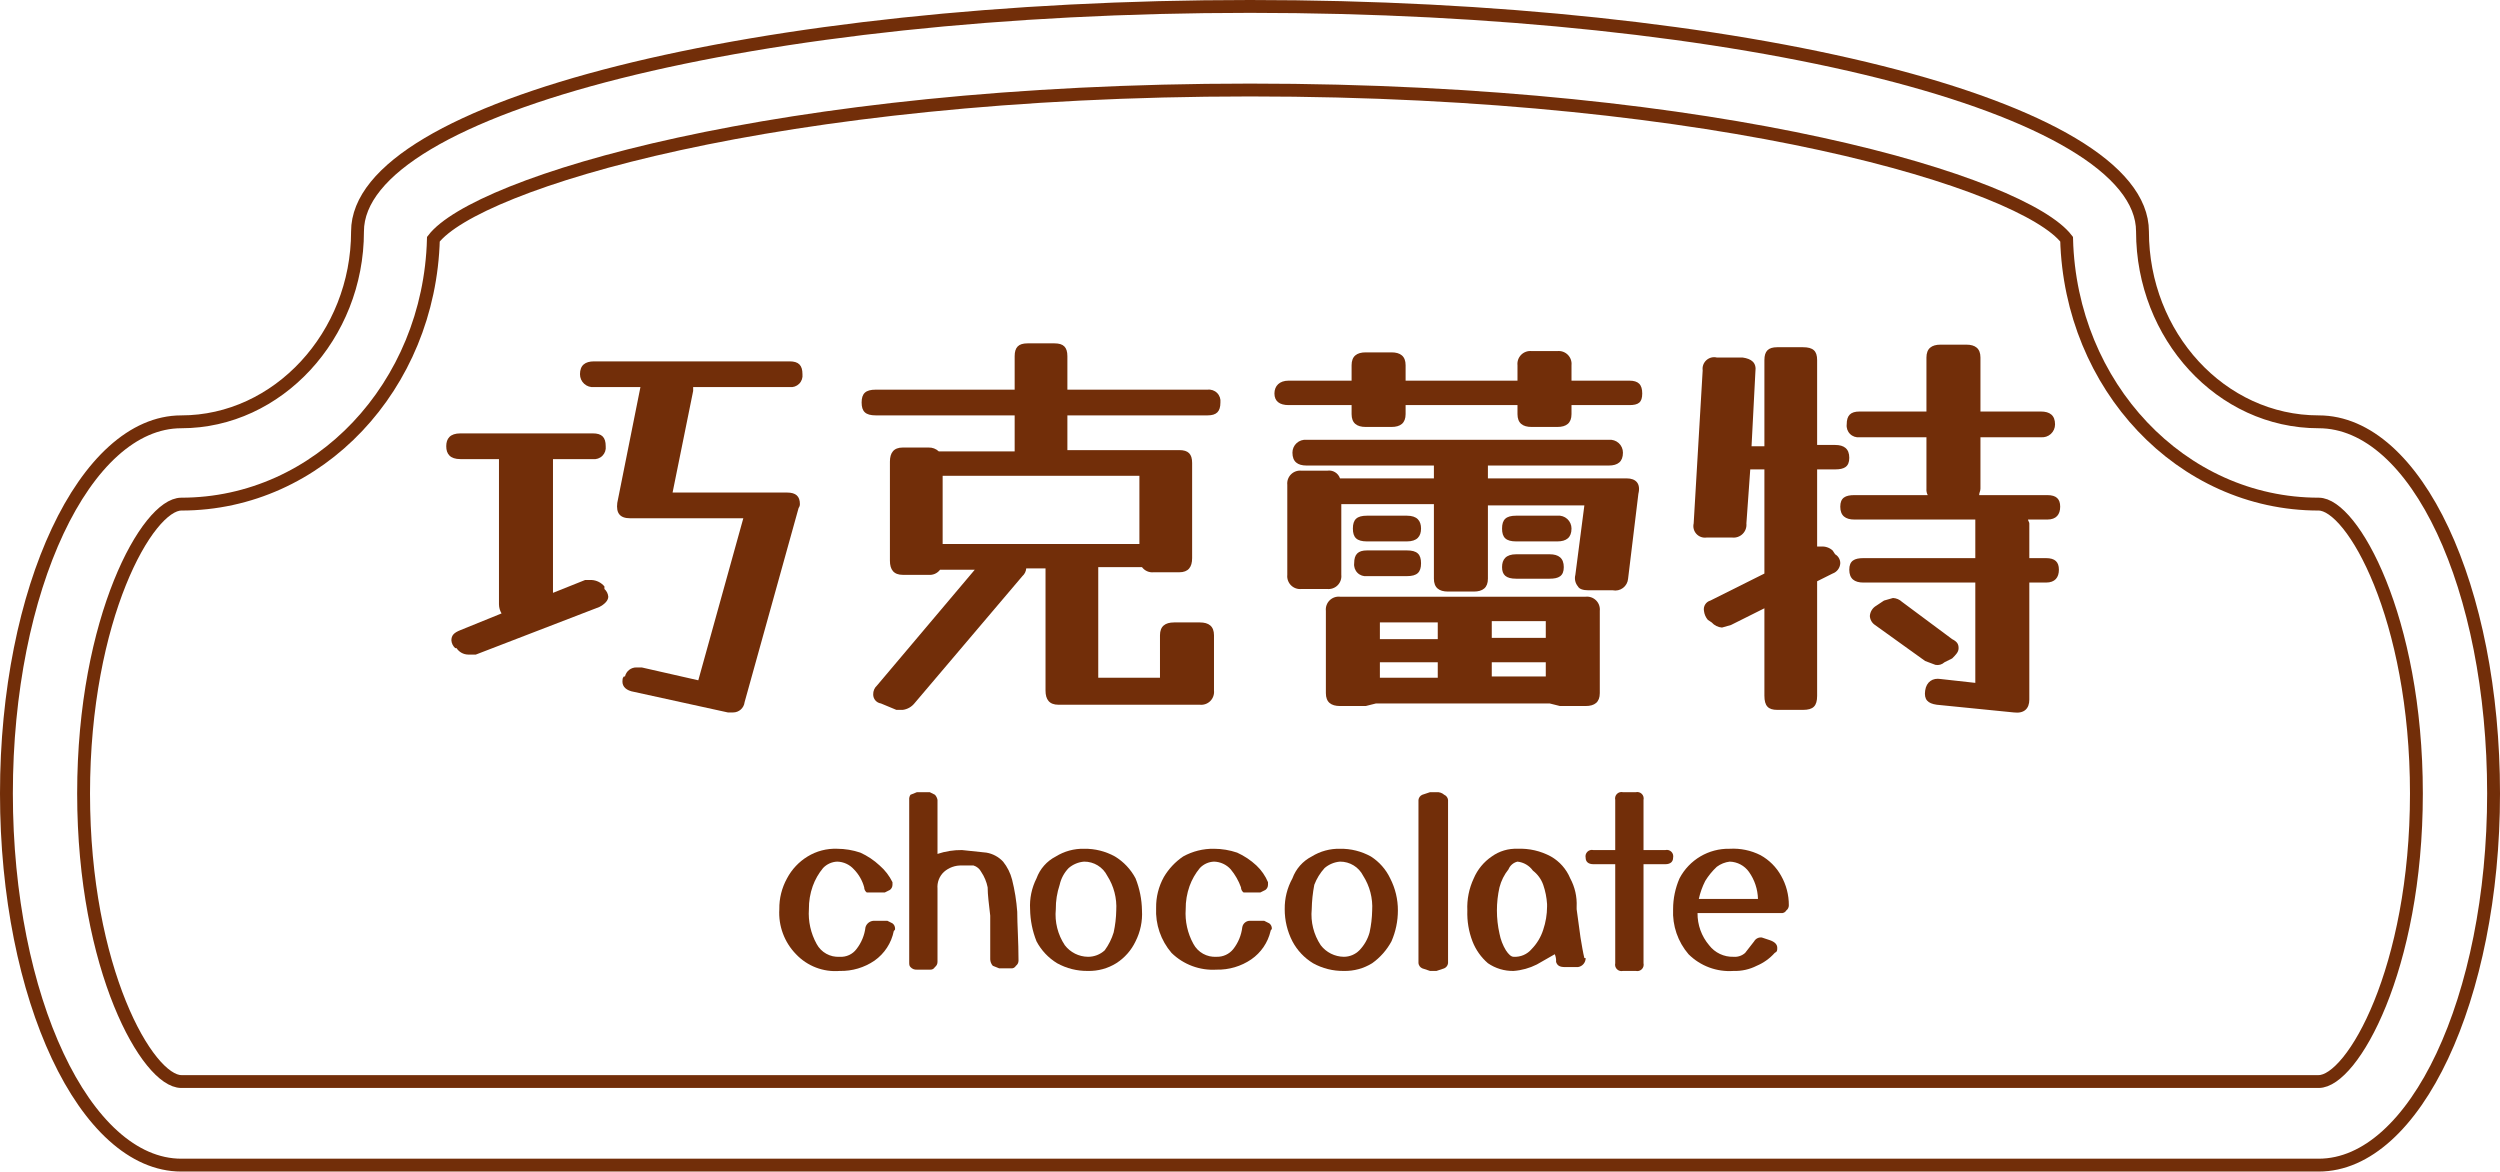
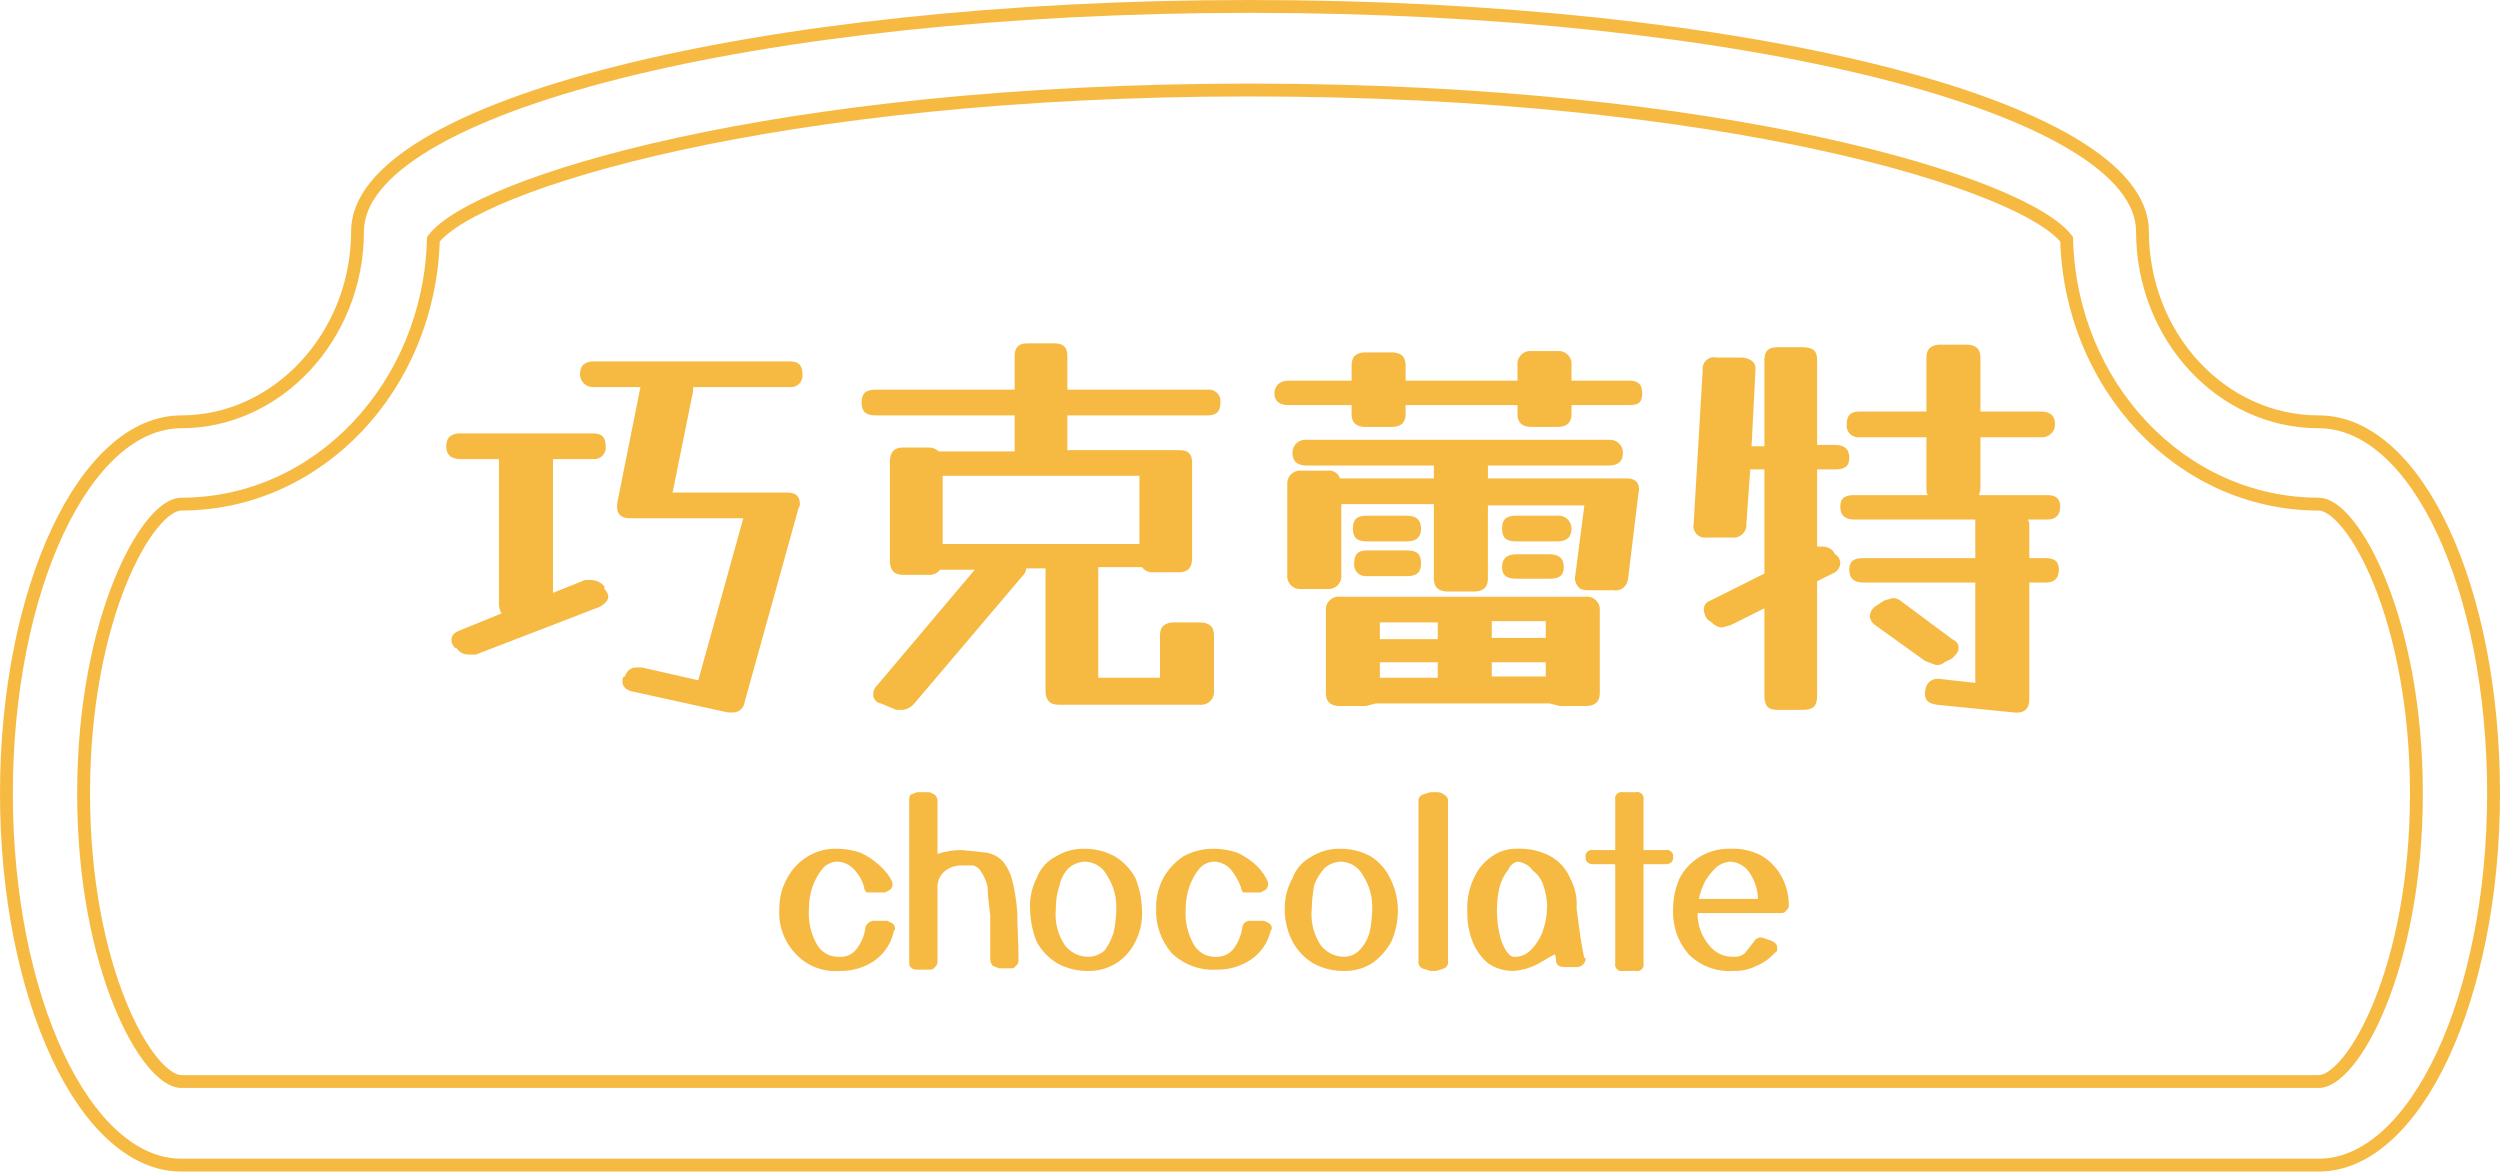
<svg xmlns="http://www.w3.org/2000/svg" viewBox="0 0 194.4 91.1">
  <defs>
-     <style>.cls-1{fill:#722e09;}.cls-2{fill:none;stroke:#722e09;stroke-miterlimit:10;}</style>
+     <style>.cls-1{fill:#f6ba42;}.cls-2{fill:none;stroke:#f6ba42;stroke-miterlimit:10;}</style>
  </defs>
  <g id="字型">
    <path class="cls-1" d="M45.5,45.1H46a1.4,1.4,0,0,1,1,.5v.2a.9.9,0,0,1,.3.6c0,.3-.3.6-.7.8L37,50.9h-.6a1.1,1.1,0,0,1-.9-.5h-.1a.9.9,0,0,1-.3-.6c0-.4.2-.6.7-.8L39,47.7a1.4,1.4,0,0,1-.2-.7V35.7h-3c-.8,0-1.1-.4-1.1-1s.3-1,1.1-1H46.1c.7,0,1,.3,1,1a.9.9,0,0,1-1,1H43V46.1Zm3.8,8.7c-.6-.1-.9-.4-.9-.8s.1-.3.1-.4h.1a.9.9,0,0,1,.9-.7h.4l4.4,1,3.5-12.6H49c-.8,0-1.1-.4-1-1.2l1.8-9H46.2a1,1,0,0,1-1.1-1c0-.7.4-1,1.1-1H61.4c.7,0,1,.3,1,1a.9.9,0,0,1-1,1H53.9v.3l-1.6,7.9h8.9c.7,0,1,.3,1,.9a.5.5,0,0,1-.1.3L57.9,54.6a.9.9,0,0,1-.9.8h-.4Z" />
    <path class="cls-1" d="M71.1,54.7a1.4,1.4,0,0,1-.9.5h-.5l-1.2-.5a.7.7,0,0,1-.6-.7.9.9,0,0,1,.3-.7l7.6-9H73.1a1,1,0,0,1-.9.4h-2c-.7,0-1-.4-1-1.1V35.9c0-.7.3-1.1,1-1.1h2a1.1,1.1,0,0,1,.8.3h5.9V32.3H68.1c-.8,0-1.1-.3-1.1-1s.3-1,1.1-1H78.9V27.7c0-.7.3-1,1-1H82c.7,0,1,.3,1,1v2.6H93.9a.9.9,0,0,1,1,1c0,.7-.3,1-1,1H83V35h8.7c.7,0,1,.3,1,1v7.4c0,.7-.3,1.1-1,1.1h-2a1,1,0,0,1-.9-.4H85.4v8.6h4.8V49.4c0-.7.4-1,1.1-1h2c.7,0,1.1.3,1.1,1v4.3a1,1,0,0,1-1.1,1.1h-11c-.7,0-1-.4-1-1.1V44.2H79.8a.9.9,0,0,1-.3.6ZM88.6,37H73.3v5.3H88.6Z" />
    <path class="cls-1" d="M109.3,32.2c0,.7-.4,1-1.1,1h-2c-.7,0-1.1-.3-1.1-1v-.7h-4.9c-.7,0-1.1-.3-1.1-.9s.4-1,1.1-1h4.9V28.4c0-.7.4-1,1.1-1h2c.7,0,1.1.3,1.1,1v1.2H118V28.4a1,1,0,0,1,1.1-1.1h2a1,1,0,0,1,1.1,1.1v1.2h4.5c.7,0,1,.3,1,1s-.3.9-1,.9h-4.5v.7c0,.7-.4,1-1.1,1h-2c-.7,0-1.1-.3-1.1-1v-.7h-8.7Zm-5,12.5a1,1,0,0,1-1.1,1.1h-2a1,1,0,0,1-1.1-1.1v-7a1,1,0,0,1,1.1-1.1h2a.9.9,0,0,1,1,.6h7.3v-1h-9.9c-.7,0-1.1-.3-1.1-1a1,1,0,0,1,1.1-1h23.5a1,1,0,0,1,1.1,1c0,.7-.4,1-1.1,1h-9.4v1h10.8c.7,0,1.1.4.9,1.2l-.8,6.6a1,1,0,0,1-1.2.9h-1.9c-.4,0-.7-.1-.8-.3a1,1,0,0,1-.2-.9l.7-5.4h-7.5v5.7c0,.7-.4,1-1.1,1h-2c-.7,0-1.1-.3-1.1-1V39.2h-7.2Zm20.1,9.2c0,.7-.4,1-1.1,1h-2l-.8-.2H107l-.8.2h-2c-.7,0-1.1-.3-1.1-1V47.5a1,1,0,0,1,1.1-1.1h19.1a1,1,0,0,1,1.1,1.1Zm-15-13.8c.8,0,1.1.4,1.1,1s-.3,1-1.1,1h-3.1c-.8,0-1.1-.3-1.1-1s.3-1,1.1-1Zm0,2.7c.8,0,1.1.3,1.1,1s-.3,1-1.1,1h-3.1a.9.9,0,0,1-1-1c0-.7.3-1,1-1Zm2.4,5.6h-4.5v1.3h4.5Zm0,4.2V51.5h-4.5v1.2h4.5Zm4.2-4.2v1.2h4.2V48.3H116Zm0,4.2h4.2V51.5H116Zm5.1-12.5a1,1,0,0,1,1.1,1c0,.7-.4,1-1.1,1h-3.2c-.8,0-1.1-.3-1.1-1s.3-1,1.1-1Zm-.6,3c.7,0,1.1.3,1.1,1s-.4.9-1.1.9h-2.6c-.8,0-1.1-.3-1.1-.9s.3-1,1.1-1Z" />
    <path class="cls-1" d="M141.3,54.1c0,.8-.3,1.1-1.1,1.1h-2c-.7,0-1-.3-1-1.1V47.3l-2.6,1.3-.7.2a1.2,1.2,0,0,1-.8-.4l-.3-.2a1.3,1.3,0,0,1-.3-.7.7.7,0,0,1,.5-.8l4.2-2.1V36.5h-1.1l-.3,4.2a1,1,0,0,1-1.1,1.1h-2a.9.9,0,0,1-1-1.1l.7-11.9a.9.9,0,0,1,1.1-1h2c.7.1,1.1.4,1,1.1l-.3,5.8h1V28c0-.7.3-1,1-1h2c.8,0,1.1.3,1.1,1v6.6h1.4c.7,0,1.1.3,1.1,1s-.4.9-1.1.9h-1.4v6h.3a1.2,1.2,0,0,1,.9.3l.2.3a.8.8,0,0,1,.4.7.9.9,0,0,1-.6.8l-1.2.6Zm9.3.7c-.7-.1-1-.4-.9-1.1s.6-1,1.2-.9l2.7.3V45.3h-8.7c-.7,0-1.1-.3-1.1-1s.4-.9,1.1-.9h8.7v-3h-9.4c-.7,0-1.1-.3-1.1-1s.4-.9,1.1-.9h5.7a.9.9,0,0,1-.1-.5V34h-5.2a.9.9,0,0,1-1-1c0-.7.3-1,1-1h5.2V27.8c0-.7.4-1,1.1-1h2c.7,0,1.1.3,1.1,1V32h4.7c.7,0,1.1.3,1.1,1a1,1,0,0,1-1.1,1H154v4c0,.2-.1.3-.1.5h5.3c.7,0,1,.3,1,.9s-.3,1-1,1h-1.5c0,.1.1.2.1.3v2.7h1.3c.7,0,1,.3,1,.9s-.3,1-1,1h-1.3v9.1c0,.7-.4,1.1-1.2,1Zm1.2-5.1c.4.2.5.4.5.7s-.2.5-.5.8l-.6.3a.8.8,0,0,1-.7.2l-.8-.3-3.9-2.8a.9.9,0,0,1-.4-.7,1,1,0,0,1,.5-.8l.6-.4.7-.2a1.1,1.1,0,0,1,.7.3Z" />
    <path class="cls-1" d="M69.4,68.6v.2a.5.5,0,0,1-.2.4l-.4.2H67.4a.5.5,0,0,1-.2-.4,3.2,3.2,0,0,0-.8-1.4,1.8,1.8,0,0,0-1.3-.6,1.6,1.6,0,0,0-1.1.5,4.7,4.7,0,0,0-.8,1.4,5.2,5.2,0,0,0-.3,1.8,4.9,4.9,0,0,0,.6,2.7,1.9,1.9,0,0,0,1.8,1,1.5,1.5,0,0,0,1.3-.6,3.4,3.4,0,0,0,.7-1.7.7.7,0,0,1,.7-.5h1l.4.2a.5.5,0,0,1,.2.4c0,.1,0,.1-.1.2A3.7,3.7,0,0,1,68,74.7a4.6,4.6,0,0,1-2.7.8,4.2,4.2,0,0,1-3.4-1.3,4.6,4.6,0,0,1-1.3-3.5,4.8,4.8,0,0,1,.6-2.4,4.4,4.4,0,0,1,1.6-1.7,4.1,4.1,0,0,1,2.3-.6,5.7,5.7,0,0,1,1.8.3,5.6,5.6,0,0,1,1.5,1A4.1,4.1,0,0,1,69.4,68.6Z" />
    <path class="cls-1" d="M79.2,74.7a.5.5,0,0,1-.2.4.4.4,0,0,1-.4.2h-.9l-.5-.2a.8.8,0,0,1-.2-.5V71.2c-.1-.9-.2-1.6-.2-2.2a3.3,3.3,0,0,0-.5-1.2,1,1,0,0,0-.6-.5h-.9a2,2,0,0,0-1.4.5,1.6,1.6,0,0,0-.5,1.3v5.7a.5.5,0,0,1-.2.4.4.4,0,0,1-.4.2h-1a.6.6,0,0,1-.5-.2c-.1-.1-.1-.2-.1-.4V62.2a.6.6,0,0,1,.1-.4l.5-.2h1l.4.2a.8.8,0,0,1,.2.4v4.2a5.8,5.8,0,0,1,1.9-.3l1.9.2A2.3,2.3,0,0,1,78,67a3.7,3.7,0,0,1,.7,1.4,14.5,14.5,0,0,1,.4,2.5C79.1,71.9,79.2,73.2,79.2,74.7Z" />
    <path class="cls-1" d="M84.3,66a4.8,4.8,0,0,1,2.4.6,4.4,4.4,0,0,1,1.6,1.7,7,7,0,0,1,.5,2.5,4.7,4.7,0,0,1-.5,2.4,4.1,4.1,0,0,1-1.5,1.7,4,4,0,0,1-2.2.6,4.8,4.8,0,0,1-2.4-.6,4.4,4.4,0,0,1-1.6-1.7,7,7,0,0,1-.5-2.5,4.7,4.7,0,0,1,.5-2.4,3.1,3.1,0,0,1,1.5-1.7A4,4,0,0,1,84.3,66Zm0,1a2.1,2.1,0,0,0-1.2.5,2.7,2.7,0,0,0-.7,1.3,5.8,5.8,0,0,0-.3,1.9,4.3,4.3,0,0,0,.7,2.8,2.3,2.3,0,0,0,1.8.9,1.9,1.9,0,0,0,1.3-.5,4.6,4.6,0,0,0,.7-1.4,8.8,8.8,0,0,0,.2-1.7,4.5,4.5,0,0,0-.7-2.7A2,2,0,0,0,84.3,67Z" />
    <path class="cls-1" d="M98.6,68.6v.2a.5.5,0,0,1-.2.4l-.4.2H96.7a.5.5,0,0,1-.2-.4,4.7,4.7,0,0,0-.8-1.4,1.8,1.8,0,0,0-1.3-.6,1.6,1.6,0,0,0-1.1.5,4.7,4.7,0,0,0-.8,1.4,5.2,5.2,0,0,0-.3,1.8,4.9,4.9,0,0,0,.6,2.7,1.9,1.9,0,0,0,1.8,1,1.6,1.6,0,0,0,1.3-.6,3.4,3.4,0,0,0,.7-1.7.6.6,0,0,1,.6-.5h1.1l.4.2a.5.5,0,0,1,.2.4c0,.1-.1.1-.1.2a3.7,3.7,0,0,1-1.5,2.2,4.6,4.6,0,0,1-2.7.8,4.6,4.6,0,0,1-3.5-1.3,5,5,0,0,1-1.2-3.5,4.8,4.8,0,0,1,.6-2.4A5,5,0,0,1,92,66.6a4.8,4.8,0,0,1,2.4-.6,5.7,5.7,0,0,1,1.8.3,5.6,5.6,0,0,1,1.5,1A3.8,3.8,0,0,1,98.6,68.6Z" />
    <path class="cls-1" d="M104.2,66a4.8,4.8,0,0,1,2.4.6,4.1,4.1,0,0,1,1.5,1.7,5.4,5.4,0,0,1,.6,2.5,6,6,0,0,1-.5,2.4,5,5,0,0,1-1.5,1.7,4,4,0,0,1-2.2.6,4.8,4.8,0,0,1-2.4-.6,4.4,4.4,0,0,1-1.6-1.7,5.4,5.4,0,0,1-.6-2.5,4.8,4.8,0,0,1,.6-2.4,3.1,3.1,0,0,1,1.5-1.7A4,4,0,0,1,104.2,66Zm0,1a2.1,2.1,0,0,0-1.2.5,4.1,4.1,0,0,0-.8,1.3,11.1,11.1,0,0,0-.2,1.9,4.3,4.3,0,0,0,.7,2.8,2.3,2.3,0,0,0,1.8.9,1.7,1.7,0,0,0,1.2-.5,3.2,3.2,0,0,0,.8-1.4,8.8,8.8,0,0,0,.2-1.7,4.5,4.5,0,0,0-.7-2.7A2,2,0,0,0,104.2,67Z" />
    <path class="cls-1" d="M110.3,62.2a.5.5,0,0,1,.3-.4l.6-.2h.5a.8.8,0,0,1,.6.2.5.5,0,0,1,.3.4V74.9a.5.5,0,0,1-.3.4l-.6.2h-.5l-.6-.2a.5.5,0,0,1-.3-.4Z" />
    <path class="cls-1" d="M117.7,75.5a3.4,3.4,0,0,1-2-.6,4.3,4.3,0,0,1-1.2-1.7,6.1,6.1,0,0,1-.4-2.4,5.3,5.3,0,0,1,.5-2.5,3.9,3.9,0,0,1,1.4-1.7,3.2,3.2,0,0,1,2-.6,5,5,0,0,1,2.6.6,3.5,3.5,0,0,1,1.5,1.7,4.2,4.2,0,0,1,.5,2.2v.2l.3,2.2c.1.6.2,1.2.3,1.6h.1a.7.7,0,0,1-.6.7h-1c-.4,0-.6-.1-.7-.4a1.3,1.3,0,0,0-.1-.6l-1.4.8A4.8,4.8,0,0,1,117.7,75.5Zm0-1.1a1.7,1.7,0,0,0,1.4-.6,3.8,3.8,0,0,0,.9-1.5,5.7,5.7,0,0,0,.3-1.8h0v-.2h0a5.7,5.7,0,0,0-.3-1.5,2.4,2.4,0,0,0-.8-1.1A1.7,1.7,0,0,0,118,67a1,1,0,0,0-.7.6,3.7,3.7,0,0,0-.7,1.4,8.2,8.2,0,0,0,0,3.6,3.9,3.9,0,0,0,.5,1.3C117.3,74.2,117.5,74.4,117.7,74.4Z" />
    <path class="cls-1" d="M127.8,74.9a.5.5,0,0,1-.6.6h-1a.5.5,0,0,1-.6-.6V67.2h-1.7c-.4,0-.6-.2-.6-.5a.5.5,0,0,1,.6-.6h1.7V62.2a.5.5,0,0,1,.6-.6h1a.5.5,0,0,1,.6.6v3.9h1.7a.5.5,0,0,1,.6.6c0,.3-.2.5-.6.5h-1.7Z" />
    <path class="cls-1" d="M138,74.1a3.9,3.9,0,0,1-1.4,1,3.7,3.7,0,0,1-1.8.4,4.5,4.5,0,0,1-3.5-1.3,5,5,0,0,1-1.2-3.5,6,6,0,0,1,.5-2.4,4.3,4.3,0,0,1,3.9-2.3,4.7,4.7,0,0,1,2.4.5,4.1,4.1,0,0,1,1.6,1.6,4.6,4.6,0,0,1,.6,2.3.5.5,0,0,1-.2.4.4.4,0,0,1-.4.2H132a3.8,3.8,0,0,0,.9,2.5,2.3,2.3,0,0,0,1.9.9,1.2,1.2,0,0,0,.9-.3l.7-.9a.6.6,0,0,1,.6-.3l.6.2q.6.2.6.6C138.2,73.9,138.2,74,138,74.1ZM134.5,67a2.1,2.1,0,0,0-1,.4,5.3,5.3,0,0,0-.9,1.1,5.8,5.8,0,0,0-.5,1.4h4.6a3.8,3.8,0,0,0-.7-2.1A1.9,1.9,0,0,0,134.5,67Z" />
  </g>
  <g id="外框">
    <path class="cls-2" d="M193.9,61.7c0,15.9-6.1,28.9-13.6,28.9H14.1C6.6,90.6.5,77.6.5,61.7S6.6,32.8,14.1,32.8,27.8,26.1,27.8,18C27.8,8.3,58.9.5,97.2.5S166.6,8.3,166.6,18c0,8.1,6.1,14.8,13.7,14.8S193.9,45.7,193.9,61.7Z" />
    <path class="cls-2" d="M14.1,84.1c-2.6,0-7.6-8.7-7.6-22.4s5-22.5,7.6-22.5c10.7,0,19.3-9.2,19.6-20.6C37,14.3,60.2,7,97.2,7s60.2,7.3,63.5,11.6c.3,11.4,8.9,20.6,19.6,20.6,2.6,0,7.6,8.8,7.6,22.5s-5,22.4-7.6,22.4Z" />
  </g>
</svg>
